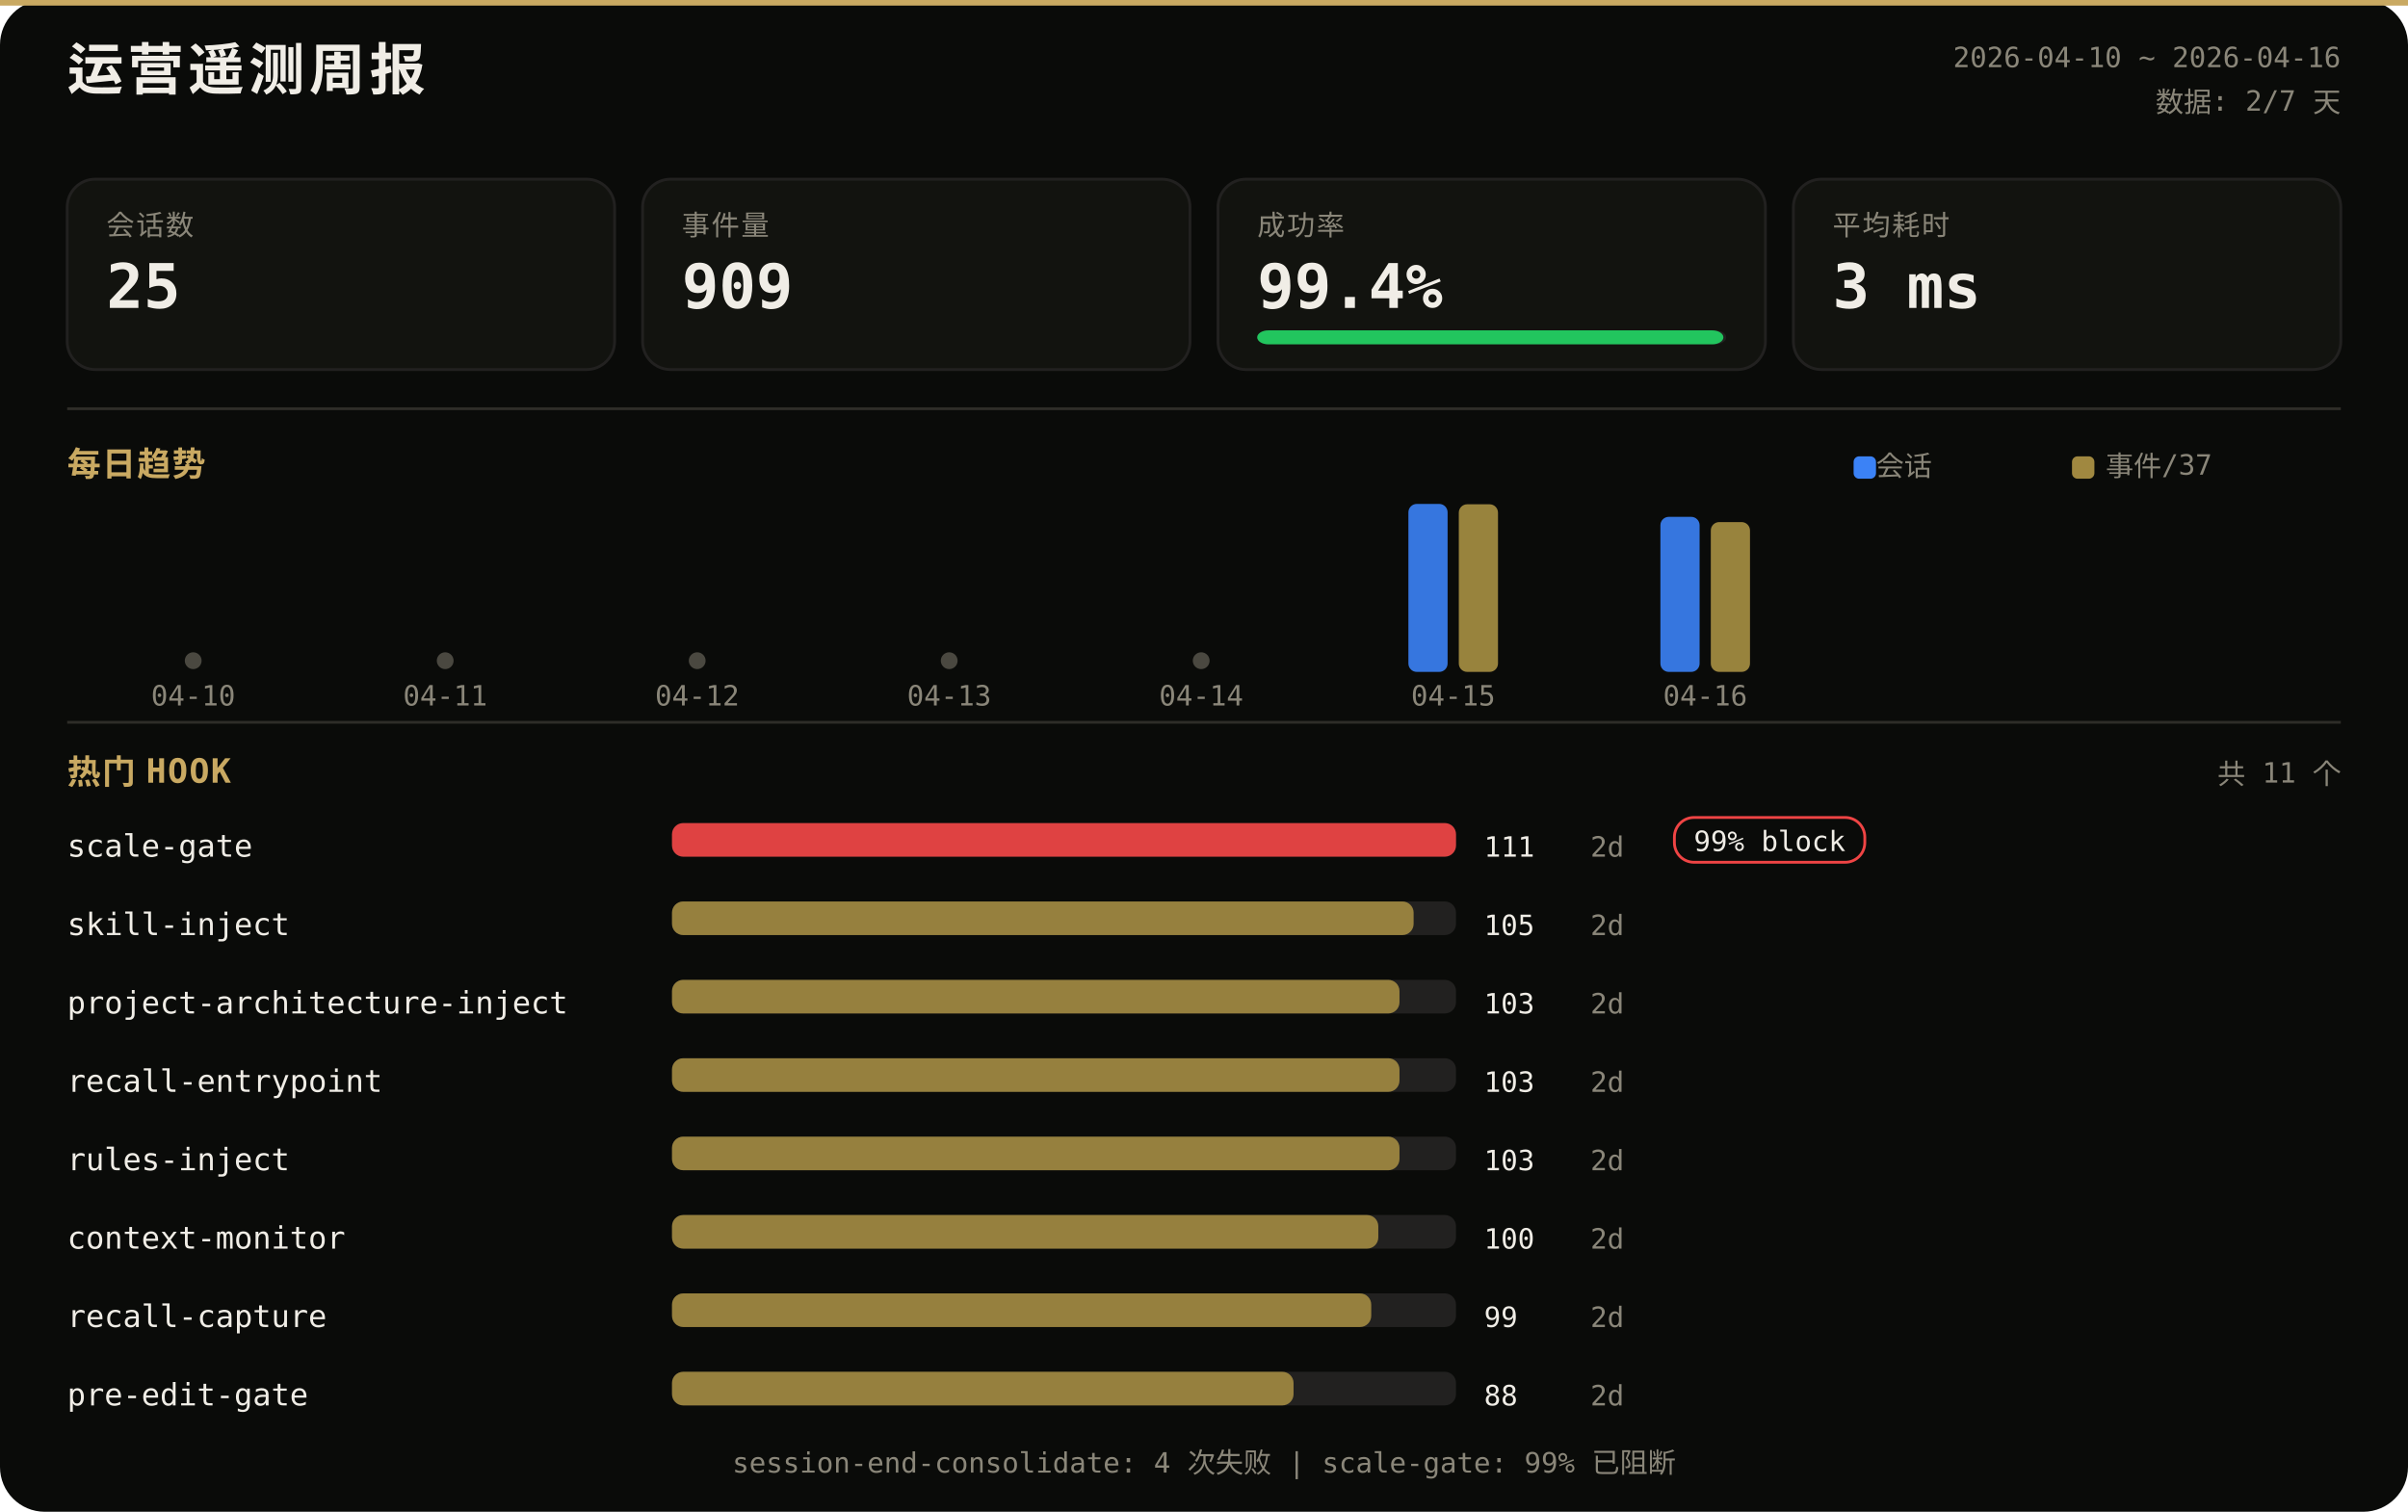
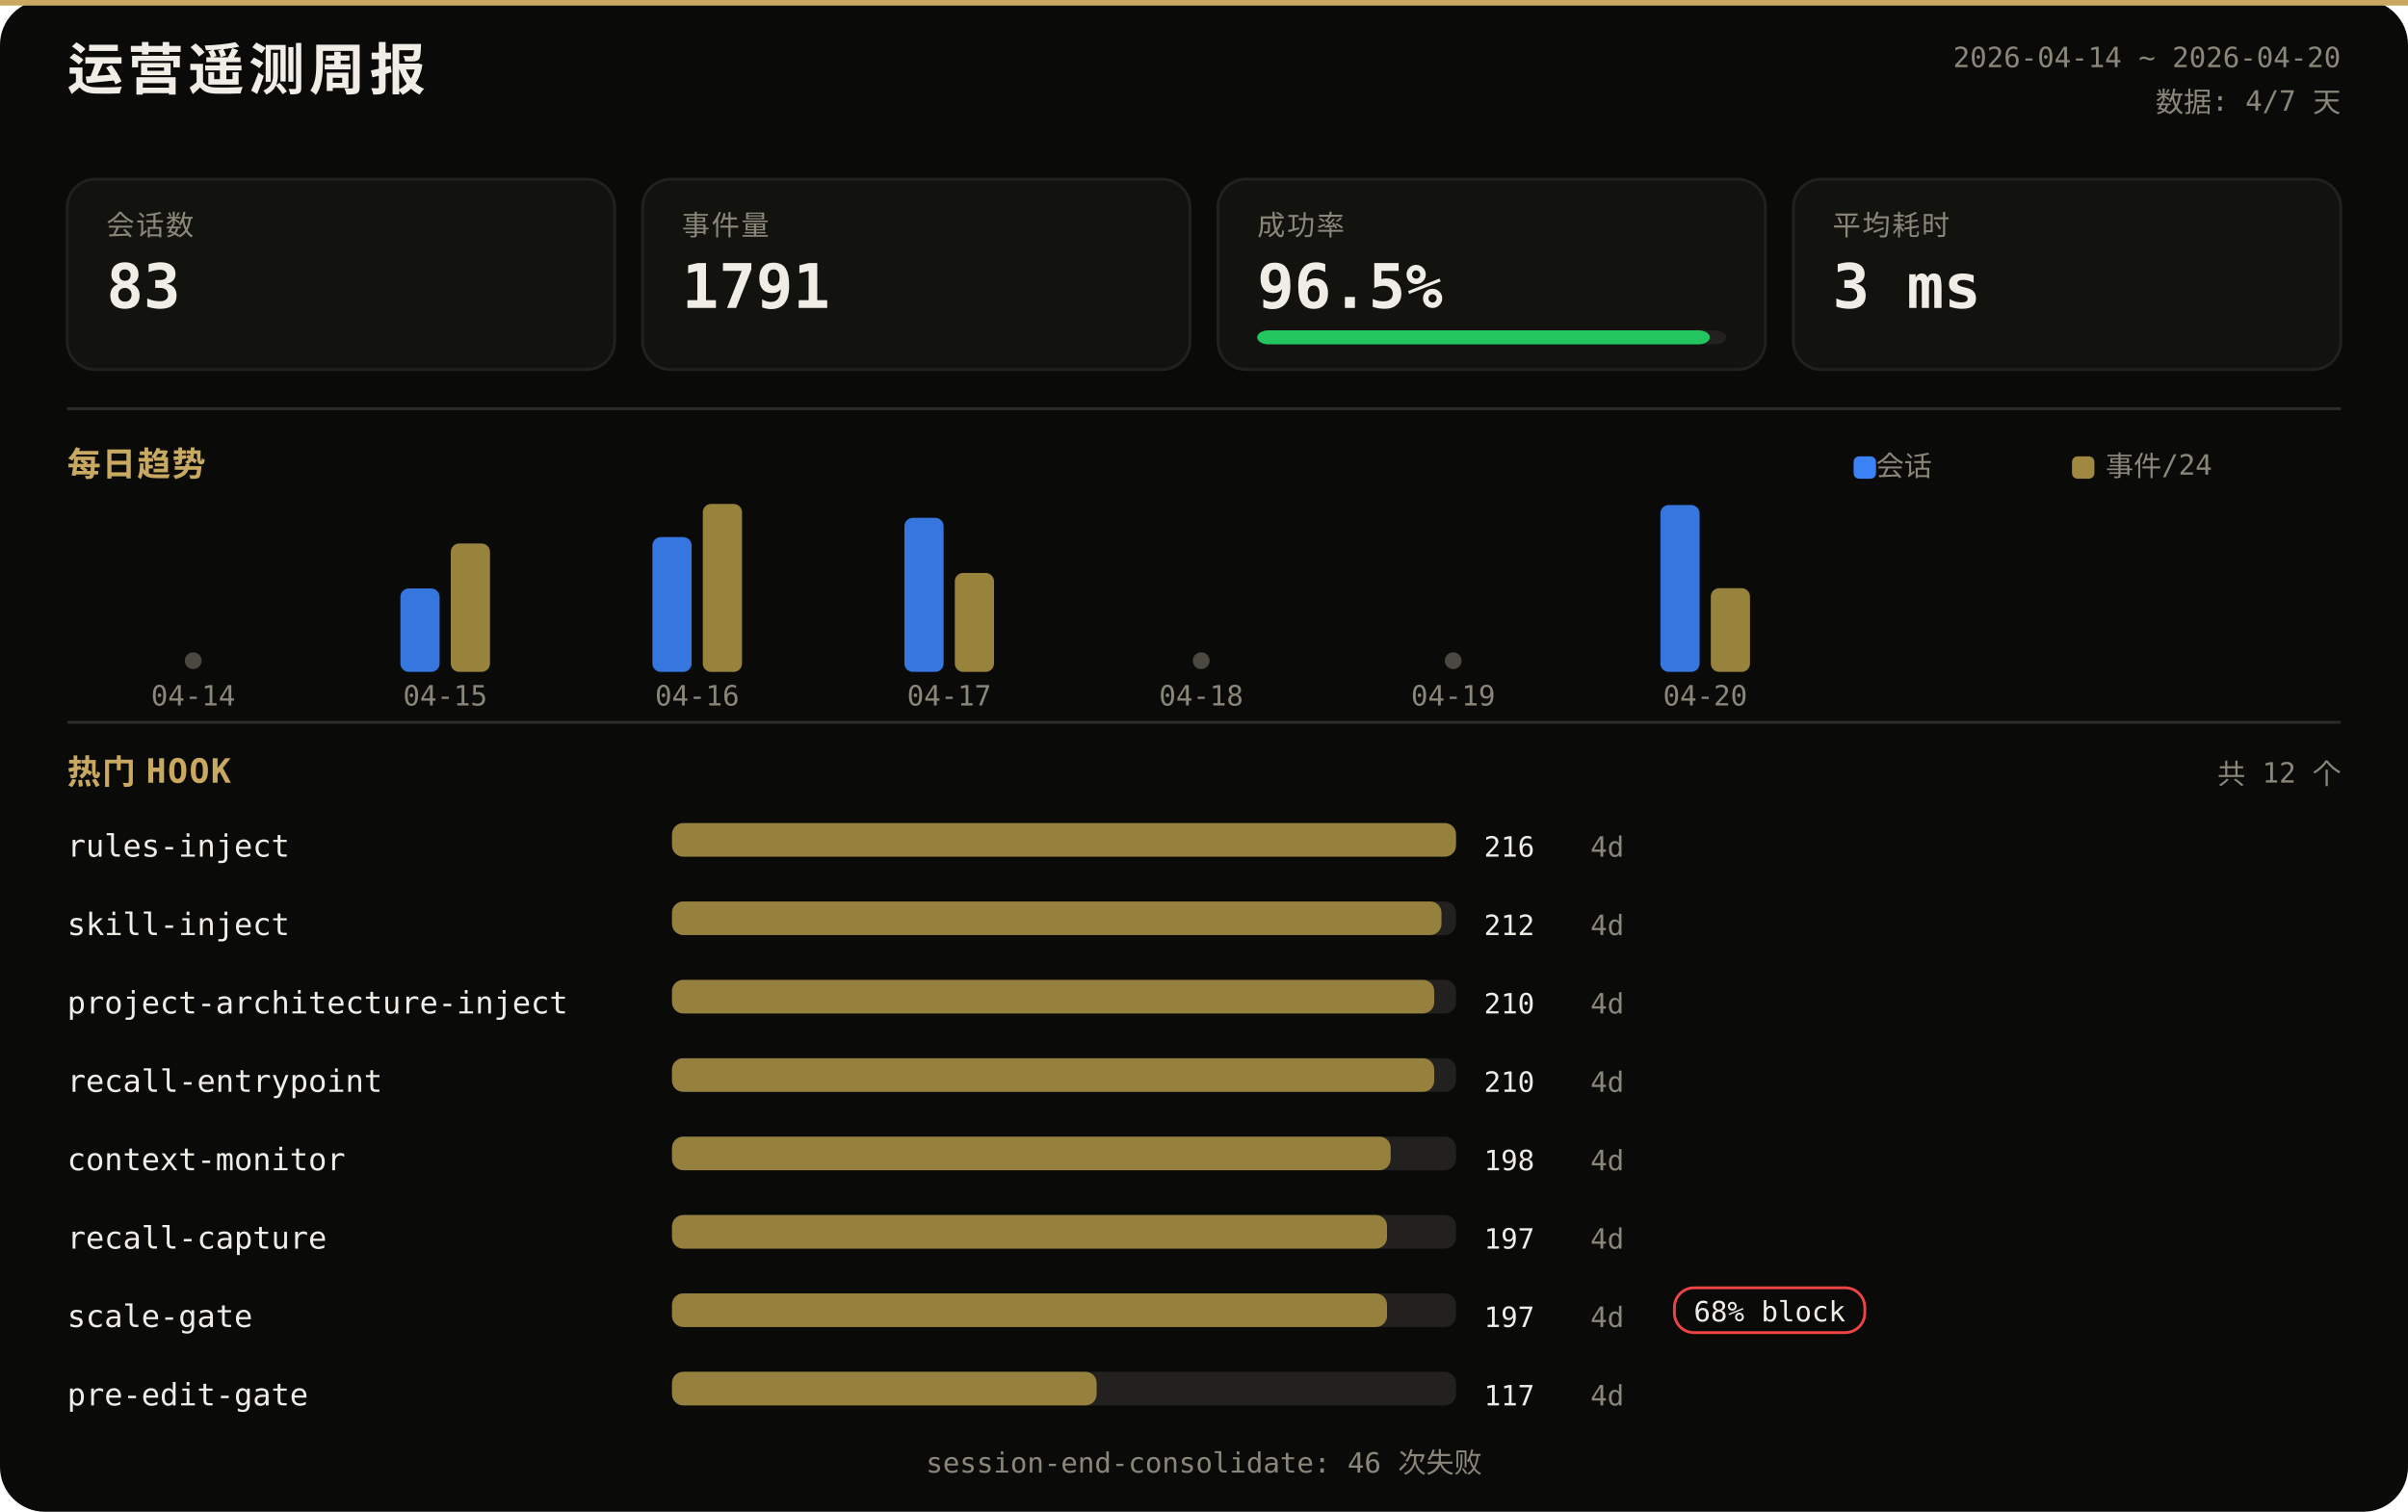
<svg xmlns="http://www.w3.org/2000/svg" viewBox="0 0 860 540" width="860" height="540">
  <style>
  @keyframes fadeIn { from { opacity: 0; } to { opacity: 1; } }
  @keyframes growRight { from { width: 0; } }
  @keyframes slideUp { from { transform: translateY(8px); opacity: 0; } to { transform: translateY(0); opacity: 1; } }
  .root { fill: #0a0b09; }
  .panel { fill: #12130f; rx: 10; ry: 10; stroke: #222120; stroke-width: 1; }
  .t { fill: #f0ede6; font-family: "Martian Mono", "SF Mono", "Cascadia Code", Consolas, monospace; }
  .t-title { font-size: 20px; font-weight: 700; letter-spacing: 0.08em; }
  .t-sub { font-size: 10px; fill: #8a8679; }
  .t-label { font-size: 10px; fill: #8a8679; text-transform: uppercase; letter-spacing: 0.06em; }
  .t-value { font-size: 22px; font-weight: 700; }
  .t-hook { font-size: 11px; }
  .t-small { font-size: 10px; }
  .t-section { font-size: 12px; font-weight: 600; fill: #C9A962; letter-spacing: 0.04em; }
  .anim { animation: fadeIn 0.6s ease both; }
  .bar-bg { fill: #222120; rx: 4; ry: 4; }
  .trend-dot { fill: #4a4840; }
</style>
  <rect class="root" width="860" height="540" rx="16" ry="16" />
  <rect x="0" y="0" width="860" height="2" fill="#C9A962" />
  <text x="24" y="32" class="t t-title anim" style="animation-delay:0.05s">运营遥测周报</text>
-   <text x="836" y="24" class="t t-sub" text-anchor="end">2026-04-10 ~ 2026-04-16</text>
-   <text x="836" y="40" class="t t-sub" text-anchor="end">数据: 2/7 天</text>
+   <text x="836" y="24" class="t t-sub" text-anchor="end">2026-04-14 ~ 2026-04-20</text>
+   <text x="836" y="40" class="t t-sub" text-anchor="end">数据: 4/7 天</text>
  <rect class="panel" x="24.0" y="64" width="195.5" height="68" />
  <text x="38.0" y="84" class="t t-label">会话数</text>
-   <text x="38.0" y="110" class="t t-value" fill="#f0ede6">25</text>
+   <text x="38.0" y="110" class="t t-value" fill="#f0ede6">83</text>
  <rect class="panel" x="229.5" y="64" width="195.5" height="68" />
  <text x="243.5" y="84" class="t t-label">事件量</text>
-   <text x="243.5" y="110" class="t t-value" fill="#f0ede6">909</text>
+   <text x="243.5" y="110" class="t t-value" fill="#f0ede6">1791</text>
  <rect class="panel" x="435.0" y="64" width="195.5" height="68" />
  <text x="449.0" y="84" class="t t-label">成功率</text>
-   <text x="449.0" y="110" class="t t-value" fill="#22c55e">99.4%</text>
+   <text x="449.0" y="110" class="t t-value" fill="#22c55e">96.5%</text>
  <rect class="bar-bg" x="449.0" y="118" width="167.5" height="5" />
-   <rect fill="#22c55e" rx="4" ry="4" x="449.0" y="118" width="166.495" height="5" style="animation: growRight 1s ease both;" />
+   <rect fill="#22c55e" rx="4" ry="4" x="449.0" y="118" width="161.637" height="5" style="animation: growRight 1s ease both;" />
  <rect class="panel" x="640.5" y="64" width="195.5" height="68" />
  <text x="654.5" y="84" class="t t-label">平均耗时</text>
  <text x="654.5" y="110" class="t t-value" fill="#f0ede6">3 ms</text>
  <line x1="24" y1="146" x2="836" y2="146" stroke="#2e2d28" stroke-width="1" />
  <text x="24" y="170" class="t t-section">每日趋势</text>
  <circle class="trend-dot" cx="69.0" cy="236" r="3" />
-   <text x="69.0" y="252" class="t t-sub" text-anchor="middle">04-10</text>
-   <circle class="trend-dot" cx="159.0" cy="236" r="3" />
-   <text x="159.0" y="252" class="t t-sub" text-anchor="middle">04-11</text>
-   <circle class="trend-dot" cx="249.0" cy="236" r="3" />
-   <text x="249.0" y="252" class="t t-sub" text-anchor="middle">04-12</text>
-   <circle class="trend-dot" cx="339.0" cy="236" r="3" />
-   <text x="339.0" y="252" class="t t-sub" text-anchor="middle">04-13</text>
+   <text x="69.0" y="252" class="t t-sub" text-anchor="middle">04-14</text>
+   <rect fill="#3b82f6" rx="3" ry="3" x="143.0" y="210.191" width="14" height="29.809" opacity="0.9" style="animation: slideUp 0.5s ease 0.1s both;" />
+   <rect fill="#a08840" rx="3" ry="3" x="161.0" y="194.14" width="14" height="45.86" opacity="0.95" style="animation: slideUp 0.5s ease 0.15s both;" />
+   <text x="159.0" y="252" class="t t-sub" text-anchor="middle">04-15</text>
+   <rect fill="#3b82f6" rx="3" ry="3" x="233.0" y="191.847" width="14" height="48.153" opacity="0.9" style="animation: slideUp 0.5s ease 0.2s both;" />
+   <rect fill="#a08840" rx="3" ry="3" x="251.0" y="180.0" width="14" height="60.0" opacity="0.95" style="animation: slideUp 0.5s ease 0.25s both;" />
+   <text x="249.0" y="252" class="t t-sub" text-anchor="middle">04-16</text>
+   <rect fill="#3b82f6" rx="3" ry="3" x="323.0" y="184.968" width="14" height="55.032" opacity="0.9" style="animation: slideUp 0.5s ease 0.3s both;" />
+   <rect fill="#a08840" rx="3" ry="3" x="341.0" y="204.65" width="14" height="35.35" opacity="0.95" style="animation: slideUp 0.5s ease 0.35s both;" />
+   <text x="339.0" y="252" class="t t-sub" text-anchor="middle">04-17</text>
  <circle class="trend-dot" cx="429.0" cy="236" r="3" />
-   <text x="429.0" y="252" class="t t-sub" text-anchor="middle">04-14</text>
-   <rect fill="#3b82f6" rx="3" ry="3" x="503.0" y="180.0" width="14" height="60.0" opacity="0.9" style="animation: slideUp 0.5s ease 0.5s both;" />
-   <rect fill="#a08840" rx="3" ry="3" x="521.0" y="180.125" width="14" height="59.875" opacity="0.95" style="animation: slideUp 0.5s ease 0.55s both;" />
-   <text x="519.0" y="252" class="t t-sub" text-anchor="middle">04-15</text>
-   <rect fill="#3b82f6" rx="3" ry="3" x="593.0" y="184.615" width="14" height="55.385" opacity="0.9" style="animation: slideUp 0.5s ease 0.6s both;" />
-   <rect fill="#a08840" rx="3" ry="3" x="611.0" y="186.486" width="14" height="53.514" opacity="0.95" style="animation: slideUp 0.5s ease 0.65s both;" />
-   <text x="609.0" y="252" class="t t-sub" text-anchor="middle">04-16</text>
+   <text x="429.0" y="252" class="t t-sub" text-anchor="middle">04-18</text>
+   <circle class="trend-dot" cx="519.0" cy="236" r="3" />
+   <text x="519.0" y="252" class="t t-sub" text-anchor="middle">04-19</text>
+   <rect fill="#3b82f6" rx="3" ry="3" x="593.0" y="180.382" width="14" height="59.618" opacity="0.9" style="animation: slideUp 0.5s ease 0.6s both;" />
+   <rect fill="#a08840" rx="3" ry="3" x="611.0" y="210.096" width="14" height="29.904" opacity="0.95" style="animation: slideUp 0.5s ease 0.65s both;" />
+   <text x="609.0" y="252" class="t t-sub" text-anchor="middle">04-20</text>
  <rect fill="#3b82f6" rx="2" ry="2" x="662" y="163" width="8" height="8" />
  <text x="670" y="170" class="t t-sub">会话</text>
  <rect fill="#a08840" rx="2" ry="2" x="740" y="163" width="8" height="8" />
-   <text x="752" y="170" class="t t-sub">事件/37</text>
+   <text x="752" y="170" class="t t-sub">事件/24</text>
  <line x1="24" y1="258" x2="836" y2="258" stroke="#2e2d28" stroke-width="1" />
  <text x="24" y="280" class="t t-section">热门 HOOK</text>
-   <text x="836" y="280" class="t t-sub" text-anchor="end">共 11 个</text>
-   <text x="24" y="306" class="t t-hook" style="animation: fadeIn 0.4s ease 0.0s both;">scale-gate</text>
+   <text x="836" y="280" class="t t-sub" text-anchor="end">共 12 个</text>
+   <text x="24" y="306" class="t t-hook" style="animation: fadeIn 0.4s ease 0.0s both;">rules-inject</text>
  <rect class="bar-bg" x="240" y="294" width="280" height="12" />
-   <rect fill="#ef4444" rx="4" ry="4" x="240" y="294" width="280.0" height="12" opacity="0.92" style="animation: growRight 0.8s ease 0.0s both;" />
-   <text x="530" y="306" class="t t-small">111</text>
-   <text x="568" y="306" class="t t-sub">2d</text>
-   <rect fill="none" stroke="#ef4444" stroke-width="1" rx="7" ry="7" x="598" y="292" width="68" height="16" />
-   <text x="632" y="304" class="t t-small" text-anchor="middle" fill="#ef4444">99% block</text>
+   <rect fill="#a08840" rx="4" ry="4" x="240" y="294" width="280.0" height="12" opacity="0.92" style="animation: growRight 0.8s ease 0.0s both;" />
+   <text x="530" y="306" class="t t-small">216</text>
+   <text x="568" y="306" class="t t-sub">4d</text>
  <text x="24" y="334" class="t t-hook" style="animation: fadeIn 0.4s ease 0.08s both;">skill-inject</text>
  <rect class="bar-bg" x="240" y="322" width="280" height="12" />
-   <rect fill="#a08840" rx="4" ry="4" x="240" y="322" width="264.865" height="12" opacity="0.92" style="animation: growRight 0.8s ease 0.08s both;" />
-   <text x="530" y="334" class="t t-small">105</text>
-   <text x="568" y="334" class="t t-sub">2d</text>
+   <rect fill="#a08840" rx="4" ry="4" x="240" y="322" width="274.815" height="12" opacity="0.92" style="animation: growRight 0.8s ease 0.08s both;" />
+   <text x="530" y="334" class="t t-small">212</text>
+   <text x="568" y="334" class="t t-sub">4d</text>
  <text x="24" y="362" class="t t-hook" style="animation: fadeIn 0.4s ease 0.16s both;">project-architecture-inject</text>
  <rect class="bar-bg" x="240" y="350" width="280" height="12" />
-   <rect fill="#a08840" rx="4" ry="4" x="240" y="350" width="259.82" height="12" opacity="0.92" style="animation: growRight 0.8s ease 0.16s both;" />
-   <text x="530" y="362" class="t t-small">103</text>
-   <text x="568" y="362" class="t t-sub">2d</text>
+   <rect fill="#a08840" rx="4" ry="4" x="240" y="350" width="272.222" height="12" opacity="0.92" style="animation: growRight 0.8s ease 0.16s both;" />
+   <text x="530" y="362" class="t t-small">210</text>
+   <text x="568" y="362" class="t t-sub">4d</text>
  <text x="24" y="390" class="t t-hook" style="animation: fadeIn 0.4s ease 0.24s both;">recall-entrypoint</text>
  <rect class="bar-bg" x="240" y="378" width="280" height="12" />
-   <rect fill="#a08840" rx="4" ry="4" x="240" y="378" width="259.82" height="12" opacity="0.92" style="animation: growRight 0.8s ease 0.24s both;" />
-   <text x="530" y="390" class="t t-small">103</text>
-   <text x="568" y="390" class="t t-sub">2d</text>
-   <text x="24" y="418" class="t t-hook" style="animation: fadeIn 0.4s ease 0.32s both;">rules-inject</text>
+   <rect fill="#a08840" rx="4" ry="4" x="240" y="378" width="272.222" height="12" opacity="0.92" style="animation: growRight 0.8s ease 0.24s both;" />
+   <text x="530" y="390" class="t t-small">210</text>
+   <text x="568" y="390" class="t t-sub">4d</text>
+   <text x="24" y="418" class="t t-hook" style="animation: fadeIn 0.4s ease 0.32s both;">context-monitor</text>
  <rect class="bar-bg" x="240" y="406" width="280" height="12" />
-   <rect fill="#a08840" rx="4" ry="4" x="240" y="406" width="259.82" height="12" opacity="0.92" style="animation: growRight 0.8s ease 0.32s both;" />
-   <text x="530" y="418" class="t t-small">103</text>
-   <text x="568" y="418" class="t t-sub">2d</text>
-   <text x="24" y="446" class="t t-hook" style="animation: fadeIn 0.4s ease 0.4s both;">context-monitor</text>
+   <rect fill="#a08840" rx="4" ry="4" x="240" y="406" width="256.667" height="12" opacity="0.92" style="animation: growRight 0.8s ease 0.32s both;" />
+   <text x="530" y="418" class="t t-small">198</text>
+   <text x="568" y="418" class="t t-sub">4d</text>
+   <text x="24" y="446" class="t t-hook" style="animation: fadeIn 0.4s ease 0.4s both;">recall-capture</text>
  <rect class="bar-bg" x="240" y="434" width="280" height="12" />
-   <rect fill="#a08840" rx="4" ry="4" x="240" y="434" width="252.252" height="12" opacity="0.92" style="animation: growRight 0.8s ease 0.4s both;" />
-   <text x="530" y="446" class="t t-small">100</text>
-   <text x="568" y="446" class="t t-sub">2d</text>
-   <text x="24" y="474" class="t t-hook" style="animation: fadeIn 0.4s ease 0.48s both;">recall-capture</text>
+   <rect fill="#a08840" rx="4" ry="4" x="240" y="434" width="255.37" height="12" opacity="0.92" style="animation: growRight 0.8s ease 0.4s both;" />
+   <text x="530" y="446" class="t t-small">197</text>
+   <text x="568" y="446" class="t t-sub">4d</text>
+   <text x="24" y="474" class="t t-hook" style="animation: fadeIn 0.4s ease 0.48s both;">scale-gate</text>
  <rect class="bar-bg" x="240" y="462" width="280" height="12" />
-   <rect fill="#a08840" rx="4" ry="4" x="240" y="462" width="249.73" height="12" opacity="0.92" style="animation: growRight 0.8s ease 0.48s both;" />
-   <text x="530" y="474" class="t t-small">99</text>
-   <text x="568" y="474" class="t t-sub">2d</text>
+   <rect fill="#a08840" rx="4" ry="4" x="240" y="462" width="255.37" height="12" opacity="0.92" style="animation: growRight 0.8s ease 0.48s both;" />
+   <text x="530" y="474" class="t t-small">197</text>
+   <text x="568" y="474" class="t t-sub">4d</text>
+   <rect fill="none" stroke="#ef4444" stroke-width="1" rx="7" ry="7" x="598" y="460" width="68" height="16" />
+   <text x="632" y="472" class="t t-small" text-anchor="middle" fill="#ef4444">68% block</text>
  <text x="24" y="502" class="t t-hook" style="animation: fadeIn 0.4s ease 0.56s both;">pre-edit-gate</text>
  <rect class="bar-bg" x="240" y="490" width="280" height="12" />
-   <rect fill="#a08840" rx="4" ry="4" x="240" y="490" width="221.982" height="12" opacity="0.92" style="animation: growRight 0.8s ease 0.56s both;" />
-   <text x="530" y="502" class="t t-small">88</text>
-   <text x="568" y="502" class="t t-sub">2d</text>
-   <text x="430.0" y="526" class="t t-sub" text-anchor="middle" fill="#f59e0b">session-end-consolidate: 4 次失败 | scale-gate: 99% 已阻断</text>
+   <rect fill="#a08840" rx="4" ry="4" x="240" y="490" width="151.667" height="12" opacity="0.92" style="animation: growRight 0.8s ease 0.56s both;" />
+   <text x="530" y="502" class="t t-small">117</text>
+   <text x="568" y="502" class="t t-sub">4d</text>
+   <text x="430.0" y="526" class="t t-sub" text-anchor="middle" fill="#f59e0b">session-end-consolidate: 46 次失败</text>
</svg>
